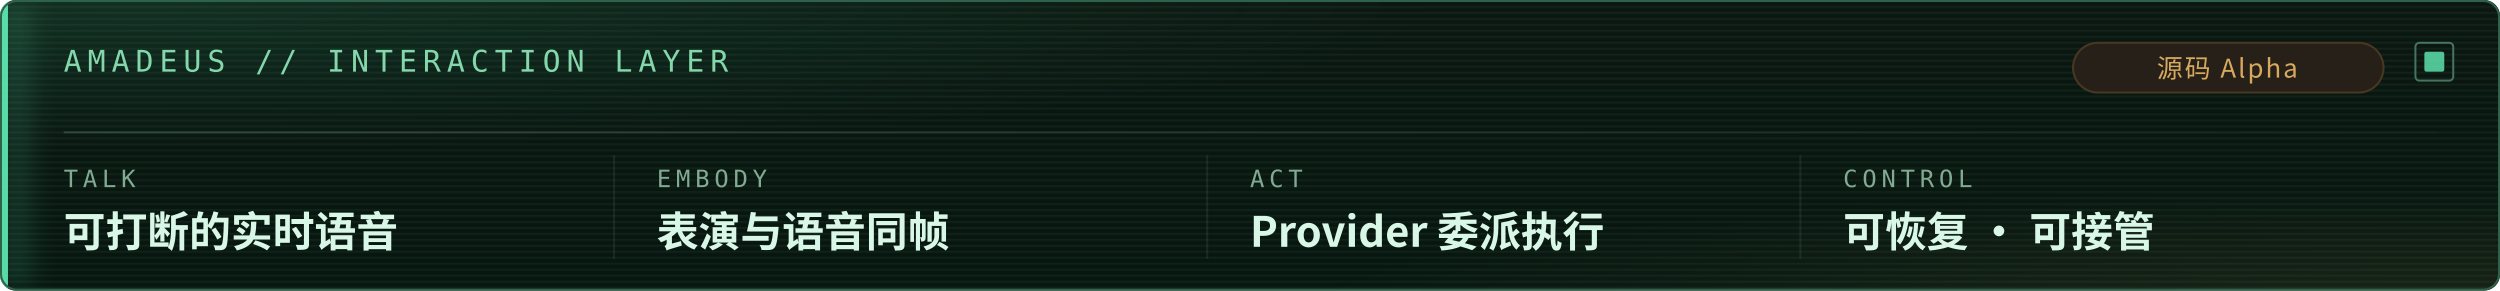
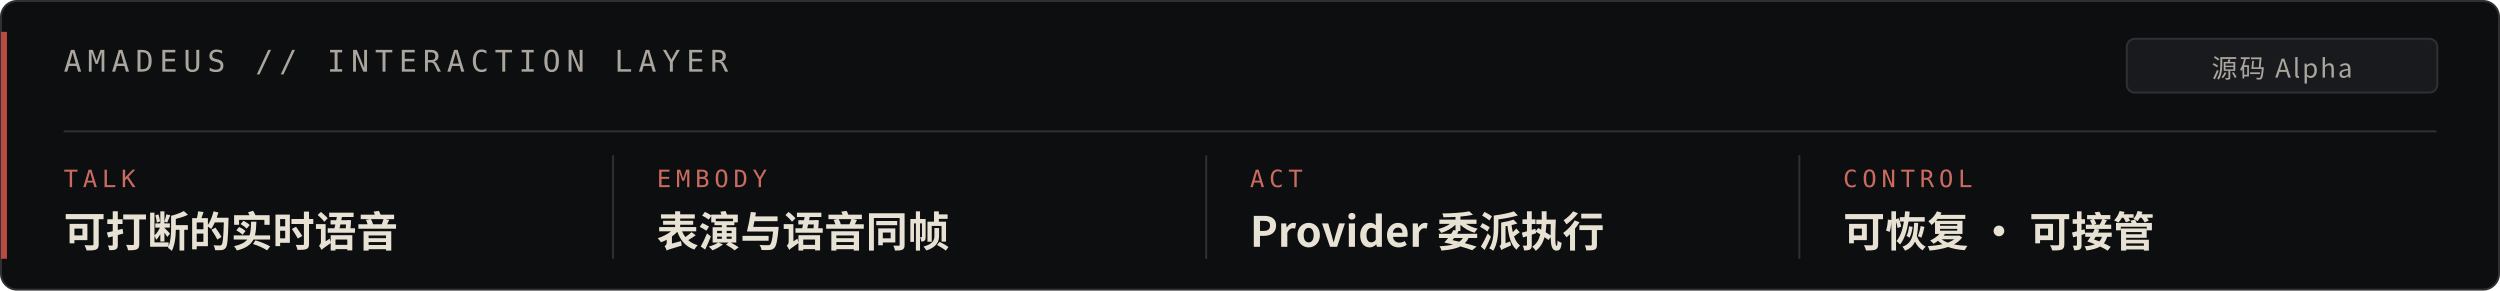
<svg xmlns="http://www.w3.org/2000/svg" viewBox="12 12 1256 146" width="1256" height="146" role="img" aria-label="Amadeus 运行时四层：可打断的实时语音、表演与语音同帧、Provider 委派执行、可恢复可接管">
-   <defs>
-     <linearGradient id="s_panel" x1="0" y1="0" x2="0" y2="1">
-       <stop offset="0" stop-color="#0b1711" />
-       <stop offset="1" stop-color="#061710" />
-     </linearGradient>
-     <linearGradient id="s_hair" x1="0" y1="0" x2="1" y2="0">
-       <stop offset="0" stop-color="#a8cdb8" stop-opacity=".22" />
-       <stop offset="1" stop-color="#a8cdb8" stop-opacity=".03" />
-     </linearGradient>
-     <radialGradient id="s_wash" cx="6%" cy="0%" r="52%">
-       <stop offset="0" stop-color="#39c98d" stop-opacity=".14" />
-       <stop offset="1" stop-color="#39c98d" stop-opacity="0" />
-     </radialGradient>
-     <radialGradient id="s_tung" cx="97%" cy="110%" r="46%">
-       <stop offset="0" stop-color="#d7a95f" stop-opacity=".10" />
-       <stop offset="1" stop-color="#d7a95f" stop-opacity="0" />
-     </radialGradient>
-     <pattern id="s_scan" width="3" height="3" patternUnits="userSpaceOnUse">
-       <rect width="3" height="1" fill="#b6f9d5" opacity=".05" />
-     </pattern>
-     <filter id="s_soft" x="-80%" y="-80%" width="260%" height="260%">
-       <feGaussianBlur stdDeviation="6" />
-     </filter>
-     <clipPath id="s_frame">
-       <rect x="12" y="12" width="1256" height="146" rx="8" />
-     </clipPath>
-     <style>
-       .mono{font-family:ui-monospace,SFMono-Regular,"SF Mono",Menlo,Consolas,"DejaVu Sans Mono",monospace}
-       .cjk{font-family:"PingFang SC","Microsoft YaHei","Hiragino Sans GB","Noto Sans CJK SC",sans-serif}
-       .rec{animation:rec 2.2s ease-in-out infinite}
-       @keyframes rec{0%,100%{opacity:1}50%{opacity:.25}}
-       @media (prefers-reduced-motion:reduce){.rec{animation:none}}
-     </style>
-   </defs>
-   <g clip-path="url(#s_frame)">
-     <rect x="12" y="12" width="1256" height="146" fill="url(#s_panel)" />
-     <rect x="12" y="12" width="1256" height="146" fill="url(#s_wash)" />
-     <rect x="12" y="12" width="1256" height="146" fill="url(#s_tung)" />
-     <rect x="12" y="12" width="1256" height="146" fill="url(#s_scan)" />
-     <rect x="12" y="12" width="4" height="146" fill="#61eeb6" opacity=".9" />
-     <rect x="12" y="12" width="16" height="146" fill="#61eeb6" opacity=".13" filter="url(#s_soft)" />
-     <text class="mono" x="44" y="48" font-size="15" letter-spacing="3" fill="#83d7aa">AMADEUS // INTERACTION LAYER</text>
-     <g>
-       <rect x="1053.5" y="33.5" width="156" height="25" rx="12.5" fill="#272018" stroke="#483820" />
-       <text class="cjk" x="1131" y="51" font-size="13" letter-spacing="1" fill="#d7a95f" text-anchor="middle">源码 Alpha</text>
-     </g>
-     <g stroke="#46745d" fill="none">
-       <rect x="1225.5" y="33.5" width="19" height="19" rx="2" />
-     </g>
-     <rect class="rec" x="1230" y="38" width="10" height="10" rx="1" fill="#61eeb6" opacity=".8" />
-     <rect x="44" y="78" width="1192" height="1" fill="url(#s_hair)" />
-     <g fill="#a8cdb8" opacity=".1">
-       <rect x="320" y="90" width="1" height="52" />
-       <rect x="618" y="90" width="1" height="52" />
-       <rect x="916" y="90" width="1" height="52" />
-     </g>
-     <g class="mono" font-size="12" letter-spacing="2.4" fill="#82aa92">
-       <text x="44" y="106">TALK</text>
-       <text x="342" y="106">EMBODY</text>
-       <text x="640" y="106">ACT</text>
-       <text x="938" y="106">CONTROL</text>
-     </g>
-     <g class="cjk" font-size="21" font-weight="600" fill="#d9f7e6">
-       <text x="44" y="136">可打断的实时语音</text>
-       <text x="342" y="136">表演与语音同帧</text>
-       <text x="640" y="136">Provider 委派执行</text>
-       <text x="938" y="136">可恢复 · 可接管</text>
-     </g>
-   </g>
-   <rect x="12.5" y="12.5" width="1255" height="145" rx="8" fill="none" stroke="#2f624a" />
+   <style>
+     .mono{font-family:ui-monospace,SFMono-Regular,"SF Mono",Menlo,Consolas,"DejaVu Sans Mono",monospace}
+     .body{font-family:"PingFang SC","Microsoft YaHei","Hiragino Sans GB","Noto Sans CJK SC",sans-serif}
+   </style>
+   <rect x="12.5" y="12.5" width="1255" height="145" rx="8" fill="#0d0e10" stroke="#303033" />
+   <path d="M14 28V142" stroke="#b94b43" stroke-width="3" />
+   <text class="mono" x="44" y="48" font-size="15" letter-spacing="3" fill="#aaa69e">AMADEUS // INTERACTION LAYER</text>
+   <rect x="1080.5" y="31.5" width="156" height="27" rx="4" fill="#191a1d" stroke="#303033" />
+   <text class="body" x="1158.5" y="51" font-size="13" letter-spacing="1" fill="#aaa69e" text-anchor="middle">源码 Alpha</text>
+   <path d="M44 78H1236 M320 90V142 M618 90V142 M916 90V142" stroke="#303033" />
+   <text class="mono" x="44" y="106" font-size="12" letter-spacing="2.4" fill="#cb6b60">TALK</text>
+   <text class="body" x="44" y="136" font-size="21" font-weight="600" fill="#e8e2d4">可打断的实时语音</text>
+   <text class="mono" x="342" y="106" font-size="12" letter-spacing="2.4" fill="#cb6b60">EMBODY</text>
+   <text class="body" x="342" y="136" font-size="21" font-weight="600" fill="#e8e2d4">表演与语音同帧</text>
+   <text class="mono" x="640" y="106" font-size="12" letter-spacing="2.4" fill="#cb6b60">ACT</text>
+   <text class="body" x="640" y="136" font-size="21" font-weight="600" fill="#e8e2d4">Provider 委派执行</text>
+   <text class="mono" x="938" y="106" font-size="12" letter-spacing="2.4" fill="#cb6b60">CONTROL</text>
+   <text class="body" x="938" y="136" font-size="21" font-weight="600" fill="#e8e2d4">可恢复 · 可接管</text>
</svg>
